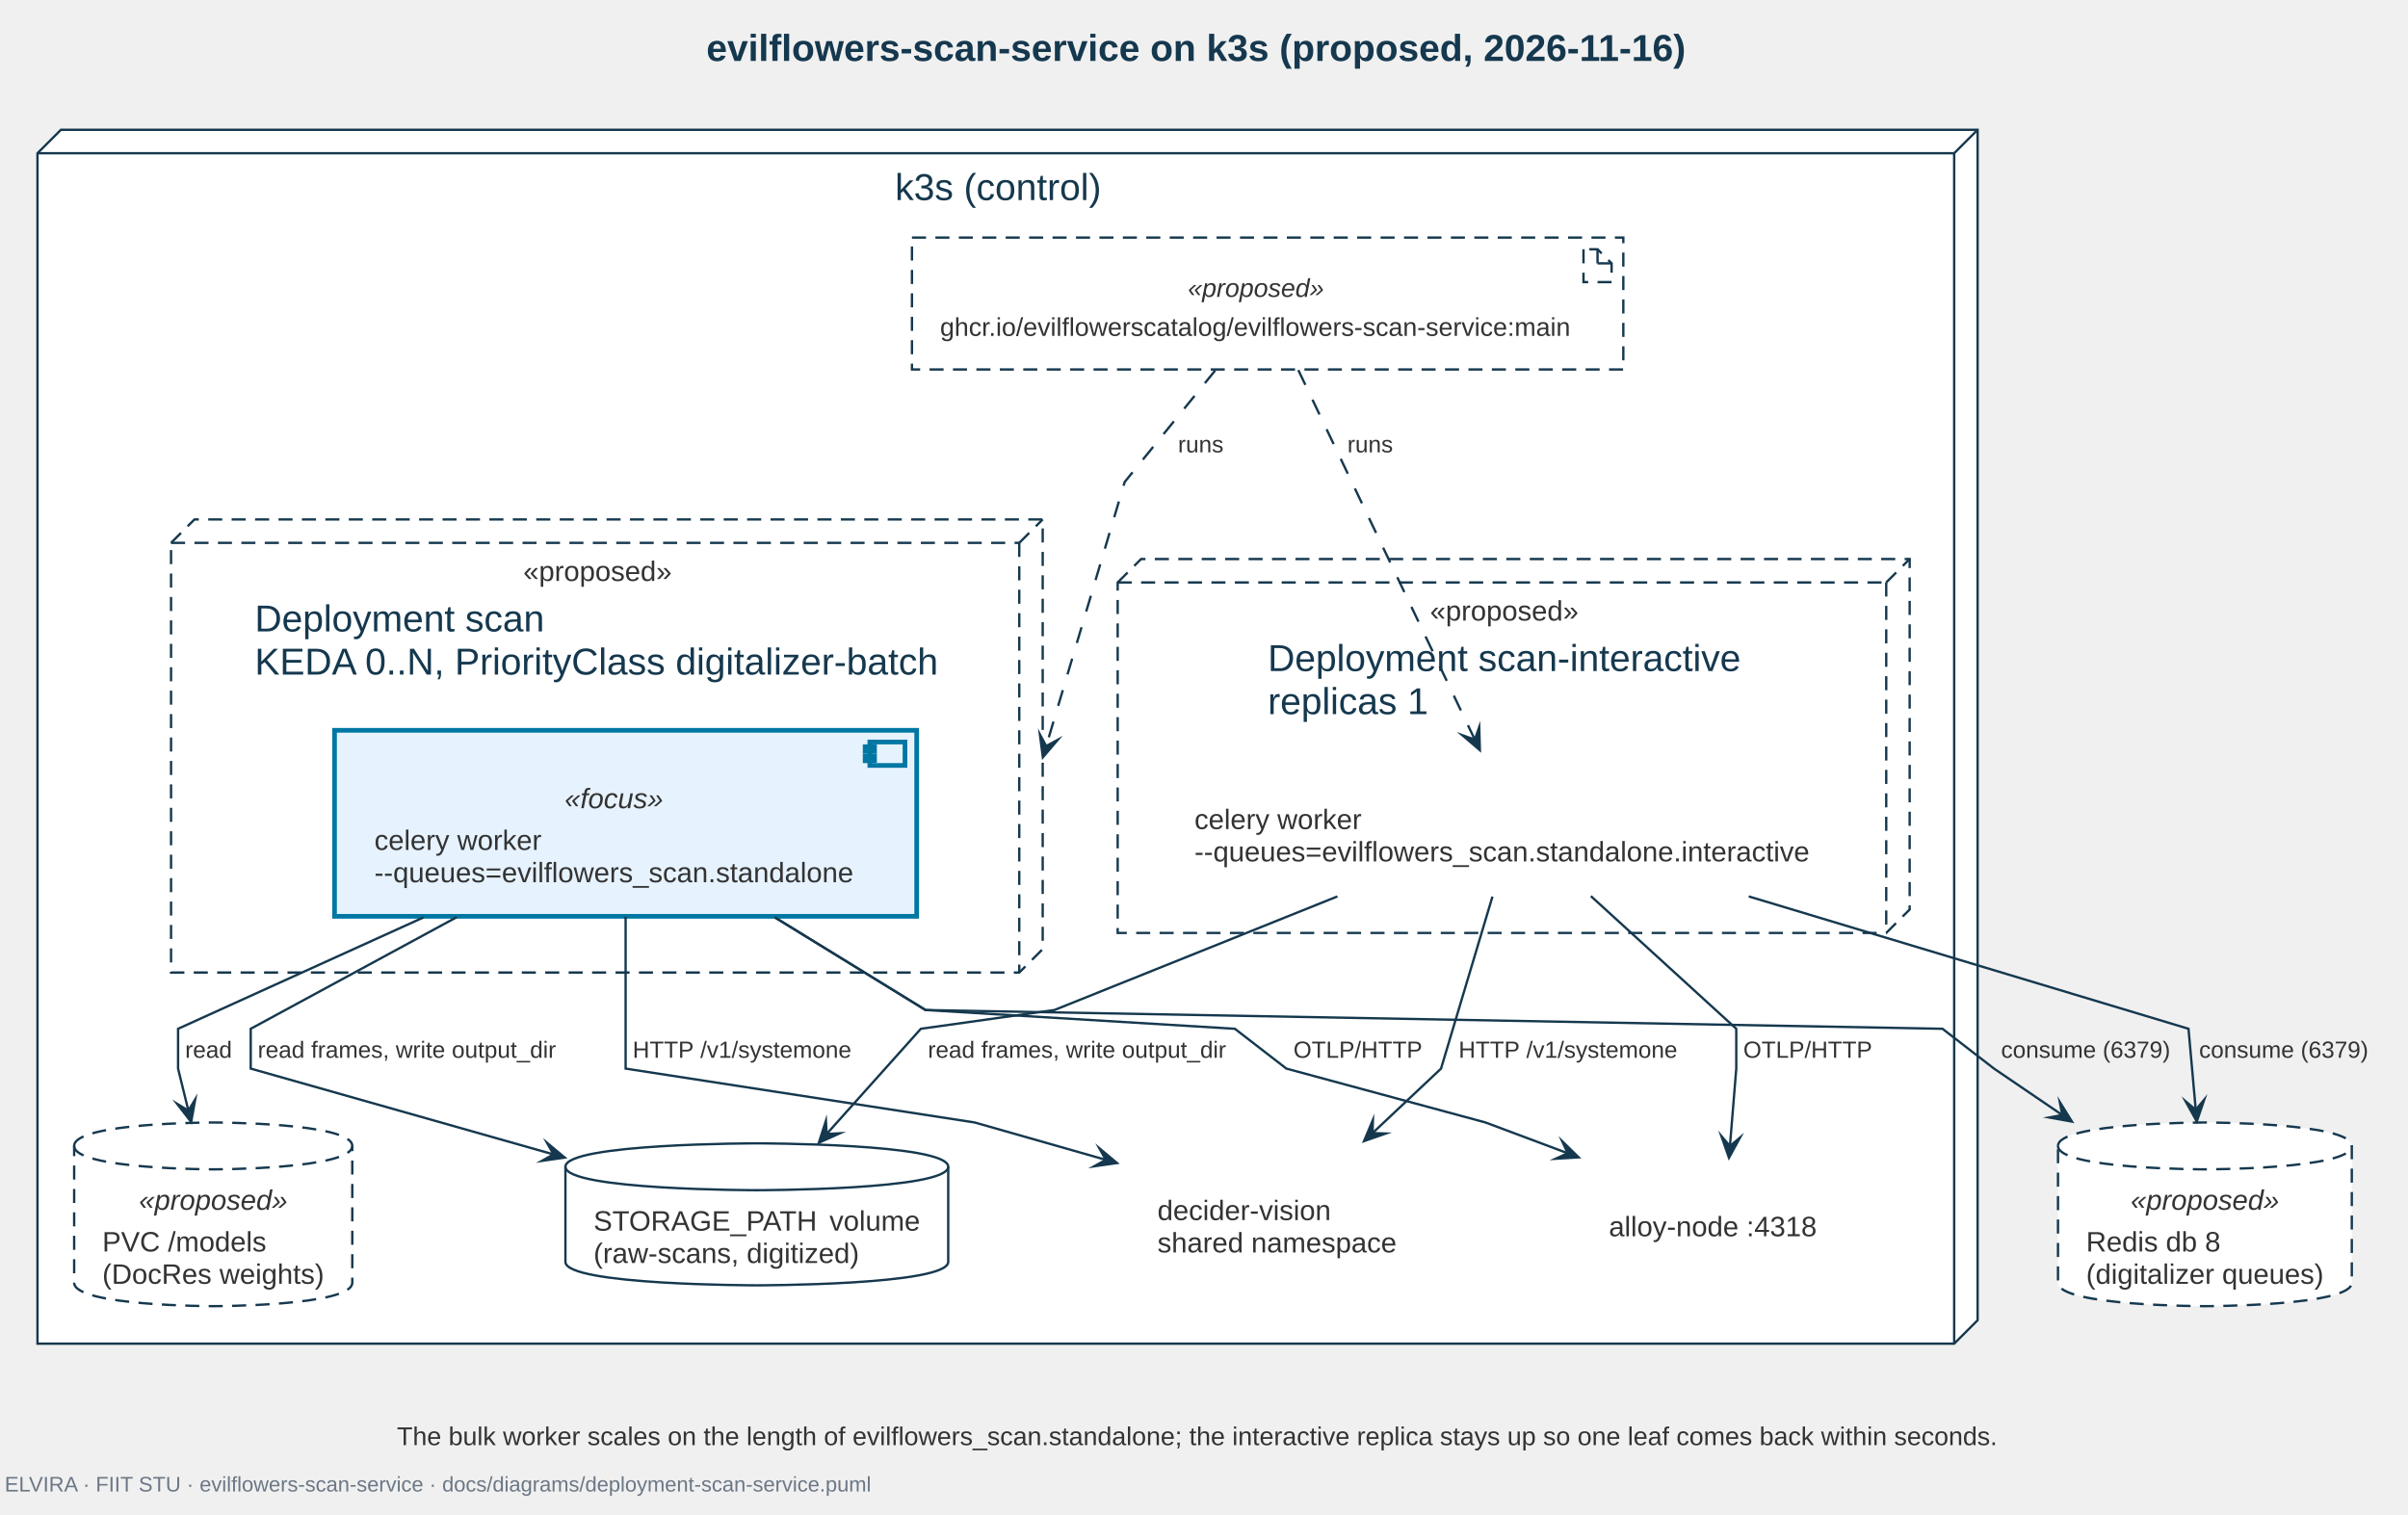
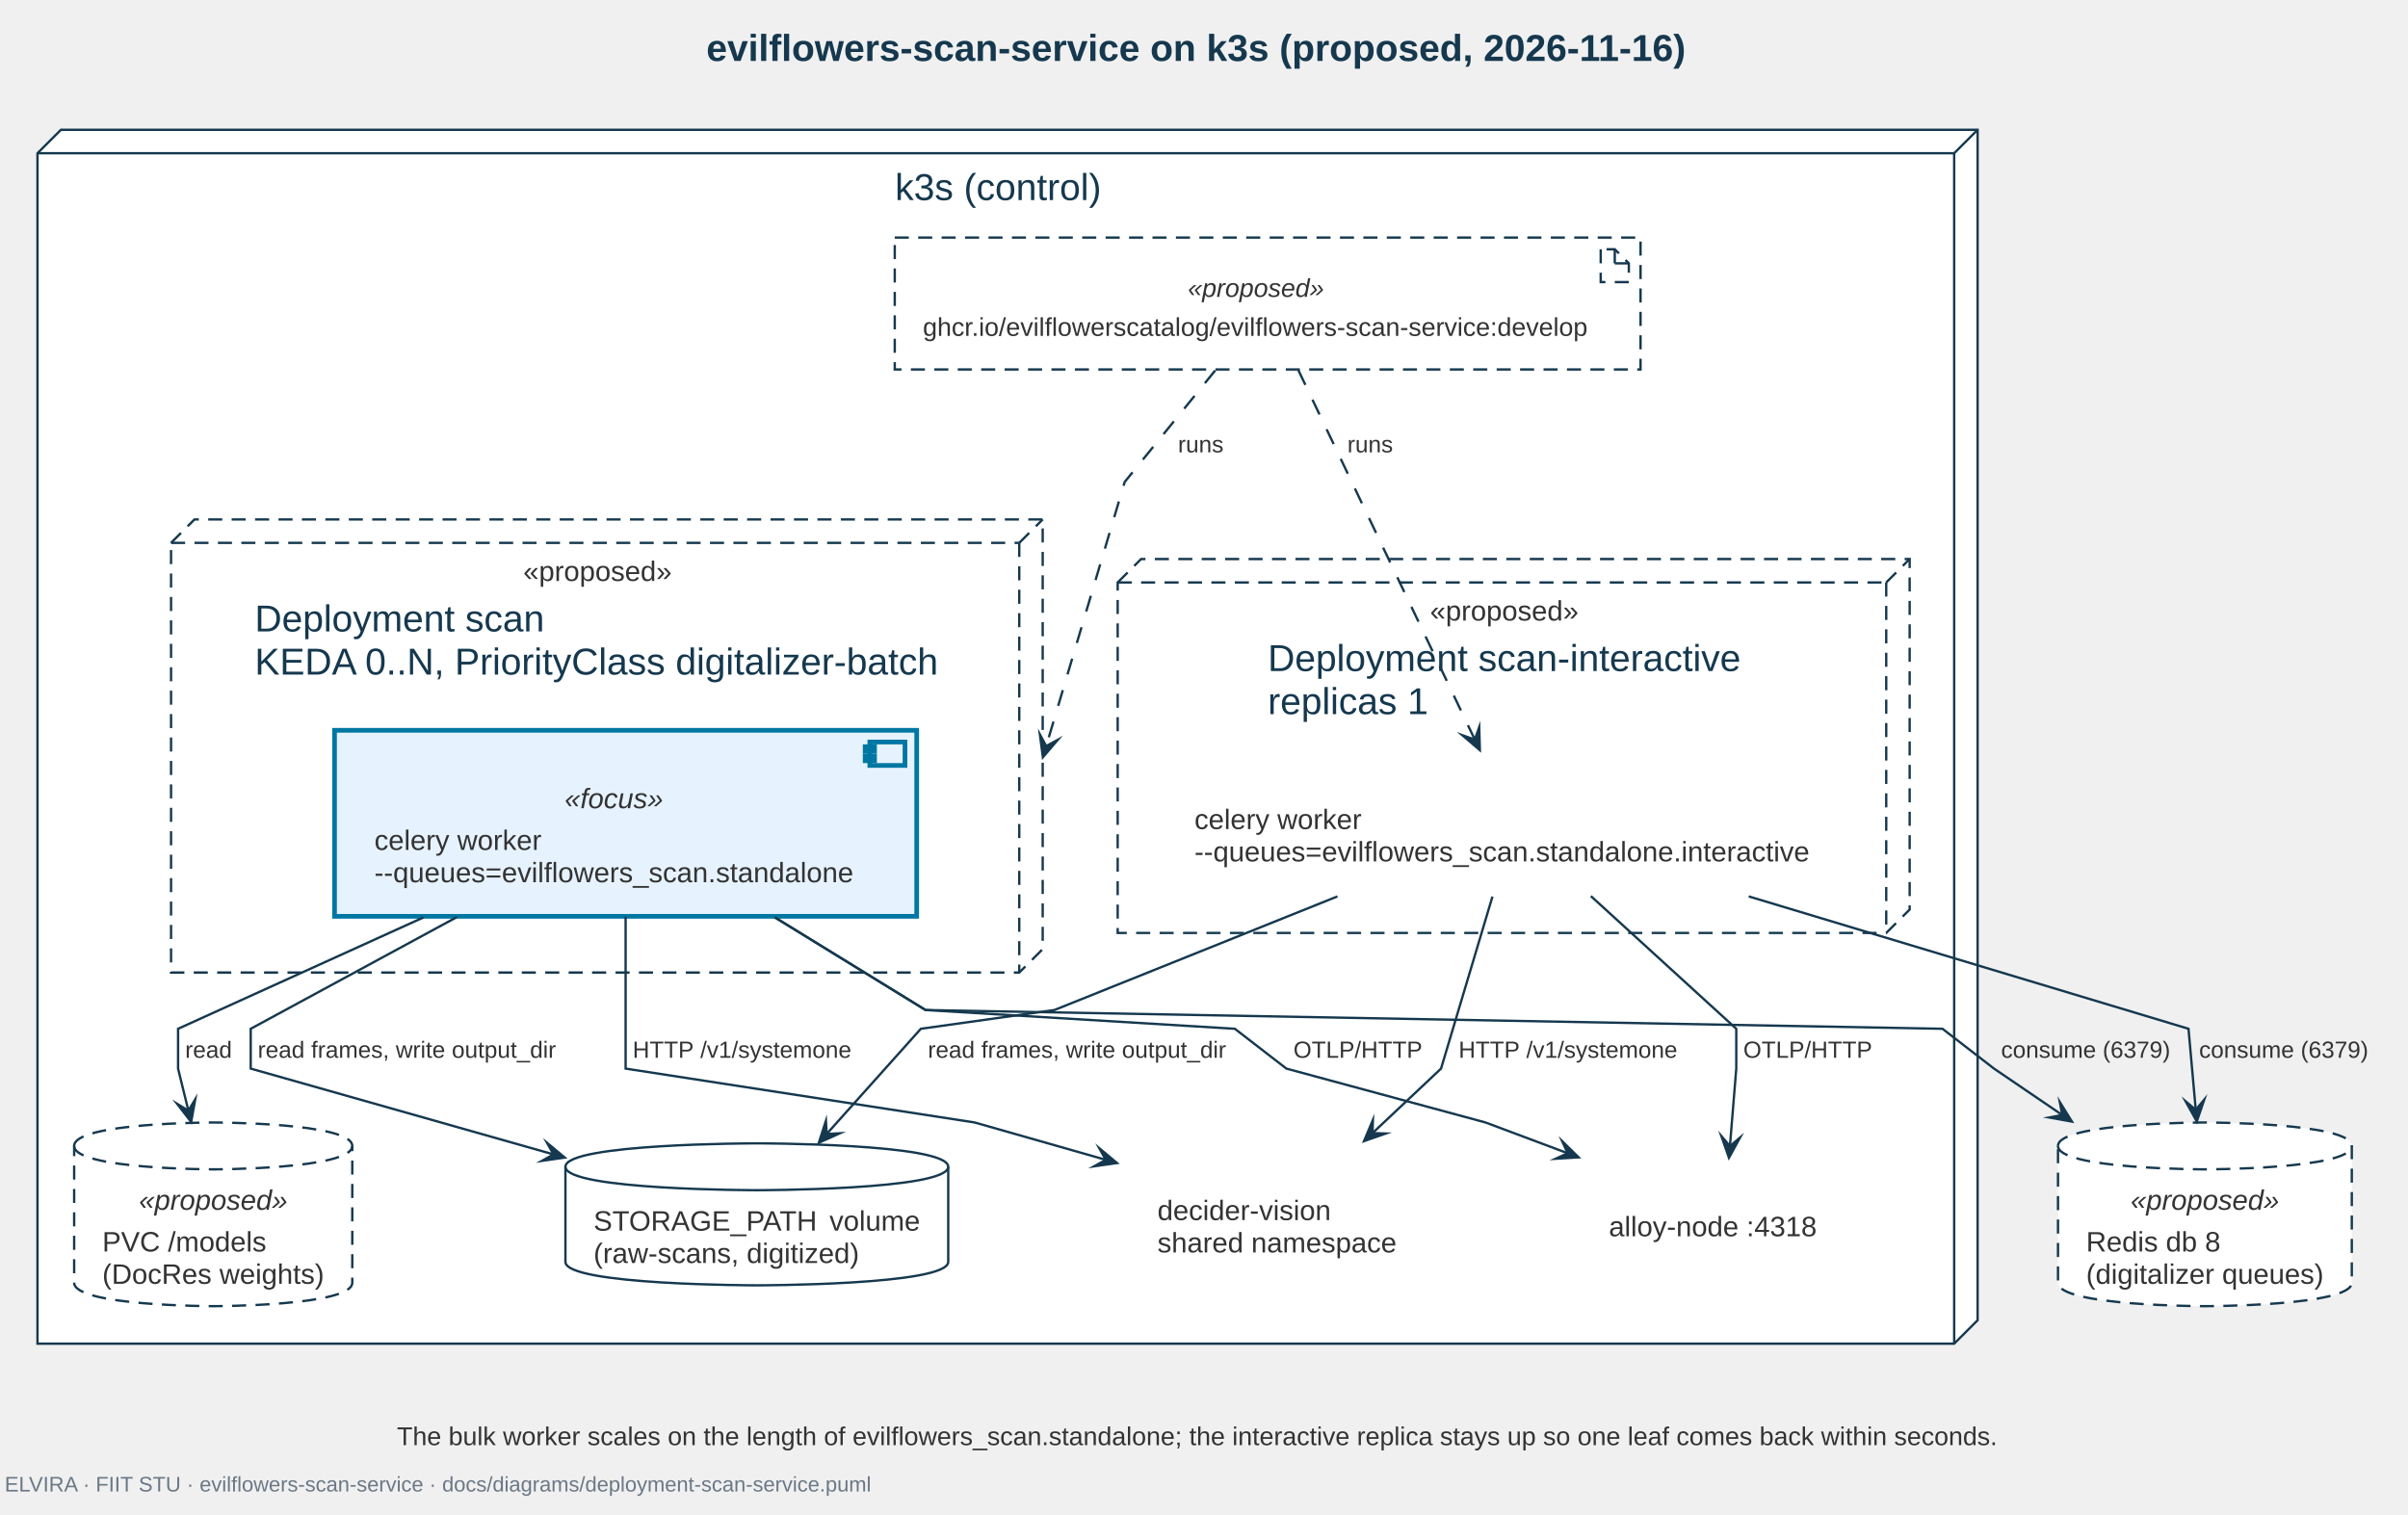
<svg xmlns="http://www.w3.org/2000/svg" version="1.1" data-diagram-type="DESCRIPTION" style="width:2141px;height:1347px;background:#FFFFFF;" width="2141.667px" height="1347.917px" viewBox="0 0 2141 1347" zoomAndPan="magnify" preserveAspectRatio="none" contentStyleType="text/css">
  <defs />
  <g font-family="sans-serif" lengthAdjust="spacing">
    <g class="title" data-source-line="6">
      <text x="628.041" y="54.183" fill="#15384E" font-size="33.333" textLength="872.607" font-weight="700" font-family="Arial">evilflowers-scan-service on k3s (proposed, 2026-11-16)</text>
    </g>
    <g class="cluster" data-qualified-name="k3s .control." id="ent0001" data-source-line="8">
      <polygon points="33.333,136.247,54.167,115.413,1758.333,115.413,1758.333,1173.934,1737.5,1194.768,33.333,1194.768,33.333,136.247" fill="#FFF" style="stroke:#15384E;stroke-width:2.083;stroke-linejoin:miter;stroke-miterlimit:10;" />
      <line x1="1737.5" y1="136.247" x2="1758.333" y2="115.413" style="stroke:#15384E;stroke-width:2.083;" />
      <line x1="33.333" y1="136.247" x2="1737.5" y2="136.247" style="stroke:#15384E;stroke-width:2.083;" />
      <line x1="1737.5" y1="136.247" x2="1737.5" y2="1194.768" style="stroke:#15384E;stroke-width:2.083;" />
      <text x="795.809" y="177.93" fill="#15384E" font-size="33.333" textLength="183.382" font-family="Arial">k3s (control)</text>
    </g>
    <g class="cluster" data-qualified-name="k3s .control..bulk" id="ent0003" data-source-line="10">
      <polygon points="152.083,482.705,172.917,461.872,927.083,461.872,927.083,843.934,906.25,864.768,152.083,864.768,152.083,482.705" fill="#FFF" style="stroke:#15384E;stroke-width:2.083;stroke-dasharray:12.5,8.333;stroke-linejoin:miter;stroke-miterlimit:10;" />
      <line x1="906.25" y1="482.705" x2="927.083" y2="461.872" style="stroke:#15384E;stroke-width:2.083;stroke-dasharray:12.5,8.333;" />
      <line x1="152.083" y1="482.705" x2="906.25" y2="482.705" style="stroke:#15384E;stroke-width:2.083;stroke-dasharray:12.5,8.333;" />
      <line x1="906.25" y1="482.705" x2="906.25" y2="864.768" style="stroke:#15384E;stroke-width:2.083;stroke-dasharray:12.5,8.333;" />
      <text x="465.222" y="516.571" fill="#333" font-size="25" textLength="132.056" font-family="Arial">«proposed»</text>
      <text x="226.522" y="561.469" fill="#15384E" font-size="33.333" textLength="257.536" font-family="Arial">Deployment scan</text>
      <text x="226.522" y="599.799" fill="#15384E" font-size="33.333" textLength="609.456" font-family="Arial">KEDA 0..N, PriorityClass digitalizer-batch</text>
    </g>
    <g class="cluster" data-qualified-name="k3s .control..inter" id="ent0005" data-source-line="13">
      <polygon points="993.75,517.913,1014.583,497.08,1697.917,497.08,1697.917,808.726,1677.083,829.559,993.75,829.559,993.75,517.913" fill="#FFF" style="stroke:#15384E;stroke-width:2.083;stroke-dasharray:12.5,8.333;stroke-linejoin:miter;stroke-miterlimit:10;" />
      <line x1="1677.083" y1="517.913" x2="1697.917" y2="497.08" style="stroke:#15384E;stroke-width:2.083;stroke-dasharray:12.5,8.333;" />
      <line x1="993.75" y1="517.913" x2="1677.083" y2="517.913" style="stroke:#15384E;stroke-width:2.083;stroke-dasharray:12.5,8.333;" />
      <line x1="1677.083" y1="517.913" x2="1677.083" y2="829.559" style="stroke:#15384E;stroke-width:2.083;stroke-dasharray:12.5,8.333;" />
      <text x="1271.472" y="551.78" fill="#333" font-size="25" textLength="132.056" font-family="Arial">«proposed»</text>
      <text x="1127.222" y="596.677" fill="#15384E" font-size="33.333" textLength="420.557" font-family="Arial">Deployment scan-interactive</text>
      <text x="1127.222" y="635.007" fill="#15384E" font-size="33.333" textLength="142.66" font-family="Arial">replicas 1</text>
    </g>
    <g class="entity" data-qualified-name="k3s .control..image" id="ent0002" data-source-line="9">
-       <rect x="810.833" y="211.247" width="632.493" height="117.287" fill="#FFF" style="stroke:#15384E;stroke-width:2.083;stroke-dasharray:12.5,8.333;" />
-       <polygon points="1407.91,221.663,1407.91,250.83,1432.91,250.83,1432.91,234.163,1420.41,221.663,1407.91,221.663" fill="#FFF" style="stroke:#15384E;stroke-width:2.083;stroke-dasharray:12.5,8.333;stroke-linejoin:miter;stroke-miterlimit:10;" />
-       <line x1="1420.41" y1="221.663" x2="1420.41" y2="234.163" style="stroke:#15384E;stroke-width:2.083;stroke-dasharray:12.5,8.333;" />
-       <line x1="1432.91" y1="234.163" x2="1420.41" y2="234.163" style="stroke:#15384E;stroke-width:2.083;stroke-dasharray:12.5,8.333;" />
-       <text x="1056.138" y="263.992" fill="#333" font-size="22.917" textLength="121.051" font-style="italic" font-family="Arial">«proposed»</text>
-       <text x="835.833" y="298.678" fill="#333" font-size="22.917" textLength="561.66" font-family="Arial">ghcr.io/evilflowerscatalog/evilflowers-scan-service:main</text>
+       <rect x="795.542" y="211.247" width="663.097" height="117.287" fill="#FFF" style="stroke:#15384E;stroke-width:2.083;stroke-dasharray:12.5,8.333;" />
+       <polygon points="1423.222,221.663,1423.222,250.83,1448.222,250.83,1448.222,234.163,1435.722,221.663,1423.222,221.663" fill="#FFF" style="stroke:#15384E;stroke-width:2.083;stroke-dasharray:12.5,8.333;stroke-linejoin:miter;stroke-miterlimit:10;" />
+       <line x1="1435.722" y1="221.663" x2="1435.722" y2="234.163" style="stroke:#15384E;stroke-width:2.083;stroke-dasharray:12.5,8.333;" />
+       <line x1="1448.222" y1="234.163" x2="1435.722" y2="234.163" style="stroke:#15384E;stroke-width:2.083;stroke-dasharray:12.5,8.333;" />
+       <text x="1056.148" y="263.992" fill="#333" font-size="22.917" textLength="121.051" font-style="italic" font-family="Arial">«proposed»</text>
+       <text x="820.542" y="298.678" fill="#333" font-size="22.917" textLength="592.264" font-family="Arial">ghcr.io/evilflowerscatalog/evilflowers-scan-service:develop</text>
    </g>
    <g class="entity" data-qualified-name="k3s .control..models" id="ent0007" data-source-line="16">
      <path d="M65.938,1018.934 C65.938,998.101 189.576,998.101 189.576,998.101 C189.576,998.101 313.215,998.101 313.215,1018.934 L313.215,1140.594 C313.215,1161.427 189.576,1161.427 189.576,1161.427 C189.576,1161.427 65.938,1161.427 65.938,1140.594 L65.938,1018.934" style="stroke:#15384E;stroke-width:2.083;stroke-dasharray:12.5,8.333;" fill="#FFF" />
      <path d="M65.938,1018.934 C65.938,1039.768 189.576,1039.768 189.576,1039.768 C189.576,1039.768 313.215,1039.768 313.215,1018.934" style="stroke:#15384E;stroke-width:2.083;stroke-dasharray:12.5,8.333;" fill="none" />
      <text x="123.549" y="1075.717" fill="#333" font-size="25" textLength="132.056" font-style="italic" font-family="Arial">«proposed»</text>
      <text x="90.938" y="1112.798" fill="#333" font-size="25" textLength="51.404" font-family="Arial">PVC</text>
      <text x="142.341" y="1112.798" fill="#333" font-size="25" font-family="Arial"> </text>
      <text x="149.287" y="1112.798" fill="#333" font-size="25" textLength="87.537" font-family="Arial">/models</text>
      <text x="90.938" y="1141.546" fill="#333" font-size="25" textLength="97.241" font-family="Arial">(DocRes</text>
      <text x="188.179" y="1141.546" fill="#333" font-size="25" font-family="Arial"> </text>
      <text x="195.125" y="1141.546" fill="#333" font-size="25" textLength="93.091" font-family="Arial">weights)</text>
    </g>
    <g class="entity" data-qualified-name="k3s .control..storage" id="ent0008" data-source-line="17">
      <path d="M502.729,1037.476 C502.729,1016.643 672.907,1016.643 672.907,1016.643 C672.907,1016.643 843.086,1016.643 843.086,1037.476 L843.086,1122.054 C843.086,1142.888 672.907,1142.888 672.907,1142.888 C672.907,1142.888 502.729,1142.888 502.729,1122.054 L502.729,1037.476" style="stroke:#15384E;stroke-width:2.083;" fill="#FFF" />
      <path d="M502.729,1037.476 C502.729,1058.309 672.907,1058.309 672.907,1058.309 C672.907,1058.309 843.086,1058.309 843.086,1037.476" style="stroke:#15384E;stroke-width:2.083;" fill="none" />
      <text x="527.729" y="1094.259" fill="#333" font-size="25" textLength="202.82" font-family="Arial">STORAGE_PATH</text>
      <text x="730.549" y="1094.259" fill="#333" font-size="25" font-family="Arial"> </text>
      <text x="737.495" y="1094.259" fill="#333" font-size="25" textLength="80.591" font-family="Arial">volume</text>
      <text x="527.729" y="1123.007" fill="#333" font-size="25" textLength="129.187" font-family="Arial">(raw-scans,</text>
      <text x="656.916" y="1123.007" fill="#333" font-size="25" font-family="Arial"> </text>
      <text x="663.862" y="1123.007" fill="#333" font-size="25" textLength="100.049" font-family="Arial">digitized)</text>
    </g>
    <g class="entity" data-qualified-name="k3s .control..dv" id="ent0009" data-source-line="18">
      <rect x="993.688" y="1015.601" width="304.301" height="128.328" fill="#FFF" />
      <rect x="1256.322" y="1026.018" width="31.25" height="20.833" fill="#FFF" />
      <rect x="1252.155" y="1030.184" width="8.333" height="4.167" fill="#FFF" />
      <rect x="1252.155" y="1038.518" width="8.333" height="4.167" fill="#FFF" />
      <text x="1029.104" y="1084.884" fill="#333" font-size="25" textLength="154.236" font-family="Arial">decider-vision</text>
      <text x="1029.104" y="1113.632" fill="#333" font-size="25" textLength="76.44" font-family="Arial">shared</text>
      <text x="1105.545" y="1113.632" fill="#333" font-size="25" font-family="Arial"> </text>
      <text x="1112.49" y="1113.632" fill="#333" font-size="25" textLength="129.248" font-family="Arial">namespace</text>
    </g>
    <g class="entity" data-qualified-name="k3s .control..alloy" id="ent0010" data-source-line="19">
      <rect x="1395.063" y="1029.976" width="276.53" height="99.581" fill="#FFF" />
      <rect x="1629.926" y="1040.393" width="31.25" height="20.833" fill="#FFF" />
      <rect x="1625.759" y="1044.559" width="8.333" height="4.167" fill="#FFF" />
      <rect x="1625.759" y="1052.893" width="8.333" height="4.167" fill="#FFF" />
      <text x="1430.479" y="1099.259" fill="#333" font-size="25" textLength="115.356" font-family="Arial">alloy-node</text>
      <text x="1545.836" y="1099.259" fill="#333" font-size="25" font-family="Arial"> </text>
      <text x="1552.781" y="1099.259" fill="#333" font-size="25" textLength="62.561" font-family="Arial">:4318</text>
    </g>
    <g class="entity" data-qualified-name="k3s .control..bulk.wbulk" id="ent0004" data-source-line="11">
      <rect x="297.438" y="649.372" width="517.619" height="165.409" fill="#E6F3FF" style="stroke:#0077A3;stroke-width:4.167;" />
      <rect x="773.39" y="659.788" width="31.25" height="20.833" fill="#E6F3FF" style="stroke:#0077A3;stroke-width:4.167;" />
      <rect x="769.223" y="663.955" width="8.333" height="4.167" fill="#E6F3FF" style="stroke:#0077A3;stroke-width:4.167;" />
      <rect x="769.223" y="672.288" width="8.333" height="4.167" fill="#E6F3FF" style="stroke:#0077A3;stroke-width:4.167;" />
      <text x="502.05" y="718.655" fill="#333" font-size="25" textLength="87.561" font-style="italic" font-family="Arial">«focus»</text>
      <text x="332.854" y="755.736" fill="#333" font-size="25" textLength="66.687" font-family="Arial">celery</text>
      <text x="399.541" y="755.736" fill="#333" font-size="25" font-family="Arial"> </text>
      <text x="406.487" y="755.736" fill="#333" font-size="25" textLength="75.012" font-family="Arial">worker</text>
      <text x="332.854" y="784.483" fill="#333" font-size="25" textLength="425.952" font-family="Arial">--queues=evilflowers_scan.standalone</text>
    </g>
    <g class="entity" data-qualified-name="k3s .control..inter.winter" id="ent0006" data-source-line="14">
      <rect x="1026.583" y="667.913" width="638.505" height="128.328" fill="#FFF" />
      <rect x="1623.422" y="678.33" width="31.25" height="20.833" fill="#FFF" />
      <rect x="1619.255" y="682.497" width="8.333" height="4.167" fill="#FFF" />
      <rect x="1619.255" y="690.83" width="8.333" height="4.167" fill="#FFF" />
      <text x="1062" y="737.196" fill="#333" font-size="25" textLength="66.687" font-family="Arial">celery</text>
      <text x="1128.687" y="737.196" fill="#333" font-size="25" font-family="Arial"> </text>
      <text x="1135.633" y="737.196" fill="#333" font-size="25" textLength="75.012" font-family="Arial">worker</text>
      <text x="1062" y="765.944" fill="#333" font-size="25" textLength="546.838" font-family="Arial">--queues=evilflowers_scan.standalone.interactive</text>
    </g>
    <g class="entity" data-qualified-name="redis" id="ent0011" data-source-line="21">
      <path d="M1829.813,1018.934 C1829.813,998.101 1960.422,998.101 1960.422,998.101 C1960.422,998.101 2091.031,998.101 2091.031,1018.934 L2091.031,1140.594 C2091.031,1161.427 1960.422,1161.427 1960.422,1161.427 C1960.422,1161.427 1829.813,1161.427 1829.813,1140.594 L1829.813,1018.934" style="stroke:#15384E;stroke-width:2.083;stroke-dasharray:12.5,8.333;" fill="#FFF" />
      <path d="M1829.813,1018.934 C1829.813,1039.768 1960.422,1039.768 1960.422,1039.768 C1960.422,1039.768 2091.031,1039.768 2091.031,1018.934" style="stroke:#15384E;stroke-width:2.083;stroke-dasharray:12.5,8.333;" fill="none" />
      <text x="1894.394" y="1075.717" fill="#333" font-size="25" textLength="132.056" font-style="italic" font-family="Arial">«proposed»</text>
      <text x="1854.813" y="1112.798" fill="#333" font-size="25" textLength="63.916" font-family="Arial">Redis</text>
      <text x="1918.729" y="1112.798" fill="#333" font-size="25" font-family="Arial"> </text>
      <text x="1925.674" y="1112.798" fill="#333" font-size="25" textLength="27.808" font-family="Arial">db</text>
      <text x="1953.482" y="1112.798" fill="#333" font-size="25" font-family="Arial"> </text>
      <text x="1960.428" y="1112.798" fill="#333" font-size="25" font-family="Arial">8</text>
      <text x="1854.813" y="1141.546" fill="#333" font-size="25" textLength="113.928" font-family="Arial">(digitalizer</text>
      <text x="1968.741" y="1141.546" fill="#333" font-size="25" font-family="Arial"> </text>
      <text x="1975.687" y="1141.546" fill="#333" font-size="25" textLength="90.344" font-family="Arial">queues)</text>
    </g>
    <g class="link" data-entity-1="ent0002" data-entity-2="ent0003" id="lnk12" data-source-line="23" data-link-type="dependency">
      <path d="M1080.479,329.372 C1044.208,374.059 1000,428.538 1000,428.538 C1000,428.538 978.297,501.564 956.255,575.731 C950.745,594.273 945.213,612.886 939.994,630.447 C937.385,639.227 934.854,647.745 932.442,655.859 C931.236,659.916 930.061,663.872 928.92,667.71 C928.35,669.629 930.756,661.533 930.204,663.391" style="stroke:#15384E;stroke-width:2.083;stroke-dasharray:14.583,14.583;" fill="none" id="image-to-bulk" />
      <polygon points="927.236,673.376,940.566,657.777,930.204,663.391,924.59,653.029,927.236,673.376" fill="#15384E" style="stroke:#15384E;stroke-width:2.083;stroke-linejoin:miter;stroke-miterlimit:10;" />
      <text x="1047.354" y="402.247" fill="#333" font-size="20.833" textLength="40.527" font-family="Arial">runs</text>
    </g>
    <g class="link" data-entity-1="ent0002" data-entity-2="ent0006" id="lnk13" data-source-line="24" data-link-type="dependency">
      <path d="M1154.354,329.059 C1195.458,415.143 1268.573,568.222 1311.281,657.639" style="stroke:#15384E;stroke-width:2.083;stroke-dasharray:14.583,14.583;" fill="none" id="image-to-winter" />
      <polygon points="1315.771,667.038,1315.209,646.528,1311.281,657.639,1300.17,653.711,1315.771,667.038" fill="#15384E" style="stroke:#15384E;stroke-width:2.083;stroke-linejoin:miter;stroke-miterlimit:10;" />
      <text x="1197.979" y="402.247" fill="#333" font-size="20.833" textLength="40.527" font-family="Arial">runs</text>
    </g>
    <g class="link" data-entity-1="ent0004" data-entity-2="ent0011" id="lnk14" data-source-line="25" data-link-type="dependency">
      <path d="M688.813,815.643 C755.729,856.788 822.917,898.101 822.917,898.101 C822.917,898.101 1727.083,914.768 1727.083,914.768 C1727.083,914.768 1772.917,950.184 1772.917,950.184 C1772.917,950.184 1796.157,965.993 1833.595,991.452" style="stroke:#15384E;stroke-width:2.083;" fill="none" id="wbulk-to-redis" />
      <polygon points="1842.208,997.309,1831.39,979.875,1833.595,991.452,1822.018,993.657,1842.208,997.309" fill="#15384E" style="stroke:#15384E;stroke-width:2.083;stroke-linejoin:miter;stroke-miterlimit:10;" />
      <text x="1779.167" y="940.559" fill="#333" font-size="20.833" textLength="84.534" font-family="Arial">consume</text>
      <text x="1863.7" y="940.559" fill="#333" font-size="20.833" font-family="Arial"> </text>
      <text x="1869.489" y="940.559" fill="#333" font-size="20.833" textLength="60.221" font-family="Arial">(6379)</text>
    </g>
    <g class="link" data-entity-1="ent0006" data-entity-2="ent0011" id="lnk15" data-source-line="26" data-link-type="dependency">
      <path d="M1554.833,797.08 C1728,849.205 1945.833,914.768 1945.833,914.768 C1945.833,914.768 1948.615,945.767 1952.281,986.809" style="stroke:#15384E;stroke-width:2.083;" fill="none" id="winter-to-redis" />
      <polygon points="1953.208,997.184,1959.84,977.767,1952.281,986.809,1943.24,979.25,1953.208,997.184" fill="#15384E" style="stroke:#15384E;stroke-width:2.083;stroke-linejoin:miter;stroke-miterlimit:10;" />
      <text x="1955.229" y="940.559" fill="#333" font-size="20.833" textLength="84.534" font-family="Arial">consume</text>
      <text x="2039.763" y="940.559" fill="#333" font-size="20.833" font-family="Arial"> </text>
      <text x="2045.551" y="940.559" fill="#333" font-size="20.833" textLength="60.221" font-family="Arial">(6379)</text>
    </g>
    <g class="link" data-entity-1="ent0004" data-entity-2="ent0008" id="lnk16" data-source-line="27" data-link-type="dependency">
      <path d="M406.167,815.476 C317.688,863.413 222.917,914.768 222.917,914.768 C222.917,914.768 222.917,950.184 222.917,950.184 C222.917,950.184 364.832,990.407 492.124,1026.47" style="stroke:#15384E;stroke-width:2.083;" fill="none" id="wbulk-to-storage" />
      <polygon points="502.146,1029.309,486.377,1016.181,492.124,1026.47,481.834,1032.216,502.146,1029.309" fill="#15384E" style="stroke:#15384E;stroke-width:2.083;stroke-linejoin:miter;stroke-miterlimit:10;" />
      <text x="229.167" y="940.559" fill="#333" font-size="20.833" textLength="41.697" font-family="Arial">read</text>
      <text x="270.864" y="940.559" fill="#333" font-size="20.833" font-family="Arial"> </text>
      <text x="276.652" y="940.559" fill="#333" font-size="20.833" textLength="69.458" font-family="Arial">frames,</text>
      <text x="346.11" y="940.559" fill="#333" font-size="20.833" font-family="Arial"> </text>
      <text x="351.898" y="940.559" fill="#333" font-size="20.833" textLength="43.986" font-family="Arial">write</text>
      <text x="395.884" y="940.559" fill="#333" font-size="20.833" font-family="Arial"> </text>
      <text x="401.672" y="940.559" fill="#333" font-size="20.833" textLength="92.662" font-family="Arial">output_dir</text>
    </g>
    <g class="link" data-entity-1="ent0006" data-entity-2="ent0008" id="lnk17" data-source-line="28" data-link-type="dependency">
      <path d="M1189.125,797.08 C1073.979,843.309 937.5,898.101 937.5,898.101 C937.5,898.101 818.75,914.768 818.75,914.768 C818.75,914.768 776.302,962.194 734.99,1008.34" style="stroke:#15384E;stroke-width:2.083;" fill="none" id="winter-to-storage" />
      <polygon points="728.042,1016.101,746.757,1007.69,734.99,1008.34,734.339,996.573,728.042,1016.101" fill="#15384E" style="stroke:#15384E;stroke-width:2.083;stroke-linejoin:miter;stroke-miterlimit:10;" />
      <text x="825" y="940.559" fill="#333" font-size="20.833" textLength="41.697" font-family="Arial">read</text>
      <text x="866.697" y="940.559" fill="#333" font-size="20.833" font-family="Arial"> </text>
      <text x="872.485" y="940.559" fill="#333" font-size="20.833" textLength="69.458" font-family="Arial">frames,</text>
      <text x="941.943" y="940.559" fill="#333" font-size="20.833" font-family="Arial"> </text>
      <text x="947.732" y="940.559" fill="#333" font-size="20.833" textLength="43.986" font-family="Arial">write</text>
      <text x="991.718" y="940.559" fill="#333" font-size="20.833" font-family="Arial"> </text>
      <text x="997.506" y="940.559" fill="#333" font-size="20.833" textLength="92.662" font-family="Arial">output_dir</text>
    </g>
    <g class="link" data-entity-1="ent0004" data-entity-2="ent0007" id="lnk18" data-source-line="29" data-link-type="dependency">
      <path d="M376.5,815.747 C271.042,863.601 158.333,914.768 158.333,914.768 C158.333,914.768 158.333,950.184 158.333,950.184 C158.333,950.184 161.202,961.944 167.493,987.548" style="stroke:#15384E;stroke-width:2.083;" fill="none" id="wbulk-to-models" />
      <polygon points="169.979,997.663,173.597,977.467,167.493,987.548,157.412,981.444,169.979,997.663" fill="#15384E" style="stroke:#15384E;stroke-width:2.083;stroke-linejoin:miter;stroke-miterlimit:10;" />
      <text x="164.583" y="940.559" fill="#333" font-size="20.833" textLength="41.697" font-family="Arial">read</text>
    </g>
    <g class="link" data-entity-1="ent0004" data-entity-2="ent0009" id="lnk19" data-source-line="30" data-link-type="dependency">
      <path d="M556.25,815.205 C556.25,876.518 556.25,950.184 556.25,950.184 C556.25,950.184 866.667,998.101 866.667,998.101 C866.667,998.101 917.982,1012.748 983.169,1031.311" style="stroke:#15384E;stroke-width:2.083;" fill="none" id="wbulk-to-dv" />
      <polygon points="993.188,1034.163,977.437,1021.014,983.169,1031.311,972.872,1037.043,993.188,1034.163" fill="#15384E" style="stroke:#15384E;stroke-width:2.083;stroke-linejoin:miter;stroke-miterlimit:10;" />
      <text x="562.5" y="940.559" fill="#333" font-size="20.833" textLength="54.392" font-family="Arial">HTTP</text>
      <text x="616.892" y="940.559" fill="#333" font-size="20.833" font-family="Arial"> </text>
      <text x="622.681" y="940.559" fill="#333" font-size="20.833" textLength="134.318" font-family="Arial">/v1/systemone</text>
    </g>
    <g class="link" data-entity-1="ent0006" data-entity-2="ent0009" id="lnk20" data-source-line="31" data-link-type="dependency">
      <path d="M1326.979,797.226 C1307.917,860.997 1281.25,950.184 1281.25,950.184 C1281.25,950.184 1254.46,975.419 1220.335,1007.544" style="stroke:#15384E;stroke-width:2.083;" fill="none" id="winter-to-dv" />
      <polygon points="1212.75,1014.684,1232.114,1007.9,1220.335,1007.544,1220.69,995.764,1212.75,1014.684" fill="#15384E" style="stroke:#15384E;stroke-width:2.083;stroke-linejoin:miter;stroke-miterlimit:10;" />
      <text x="1296.875" y="940.559" fill="#333" font-size="20.833" textLength="54.392" font-family="Arial">HTTP</text>
      <text x="1351.267" y="940.559" fill="#333" font-size="20.833" font-family="Arial"> </text>
      <text x="1357.056" y="940.559" fill="#333" font-size="20.833" textLength="134.318" font-family="Arial">/v1/systemone</text>
    </g>
    <g class="link" data-entity-1="ent0004" data-entity-2="ent0010" id="lnk21" data-source-line="32" data-link-type="dependency">
      <path d="M688.813,815.643 C755.729,856.788 822.917,898.101 822.917,898.101 C822.917,898.101 1097.917,914.768 1097.917,914.768 C1097.917,914.768 1143.75,950.184 1143.75,950.184 C1143.75,950.184 1320.833,998.101 1320.833,998.101 C1320.833,998.101 1349.598,1008.887 1393.848,1025.449" style="stroke:#15384E;stroke-width:2.083;" fill="none" id="wbulk-to-alloy" />
      <polygon points="1403.604,1029.101,1388.965,1014.724,1393.848,1025.449,1383.123,1030.333,1403.604,1029.101" fill="#15384E" style="stroke:#15384E;stroke-width:2.083;stroke-linejoin:miter;stroke-miterlimit:10;" />
      <text x="1150" y="940.559" fill="#333" font-size="20.833" textLength="114.594" font-family="Arial">OTLP/HTTP</text>
    </g>
    <g class="link" data-entity-1="ent0006" data-entity-2="ent0010" id="lnk22" data-source-line="33" data-link-type="dependency">
      <path d="M1414.5,796.809 C1471.667,848.997 1543.75,914.768 1543.75,914.768 C1543.75,914.768 1543.75,950.184 1543.75,950.184 C1543.75,950.184 1541.08,983.011 1538.122,1019.115" style="stroke:#15384E;stroke-width:2.083;" fill="none" id="winter-to-alloy" />
      <polygon points="1537.271,1029.497,1547.108,1011.49,1538.122,1019.115,1530.497,1010.129,1537.271,1029.497" fill="#15384E" style="stroke:#15384E;stroke-width:2.083;stroke-linejoin:miter;stroke-miterlimit:10;" />
      <text x="1550" y="940.559" fill="#333" font-size="20.833" textLength="114.594" font-family="Arial">OTLP/HTTP</text>
    </g>
    <g class="caption" data-source-line="35">
      <text x="352.91" y="1285.013" fill="#333" font-size="22.917" textLength="1422.87" font-family="Arial">The bulk worker scales on the length of evilflowers_scan.standalone; the interactive replica stays up so one leaf comes back within seconds.</text>
    </g>
    <g class="footer" data-source-line="36">
      <text x="4.167" y="1326.207" fill="#6B7785" font-size="18.75" textLength="773.135" font-family="Arial">ELVIRA · FIIT STU · evilflowers-scan-service · docs/diagrams/deployment-scan-service.puml</text>
    </g>
  </g>
</svg>
